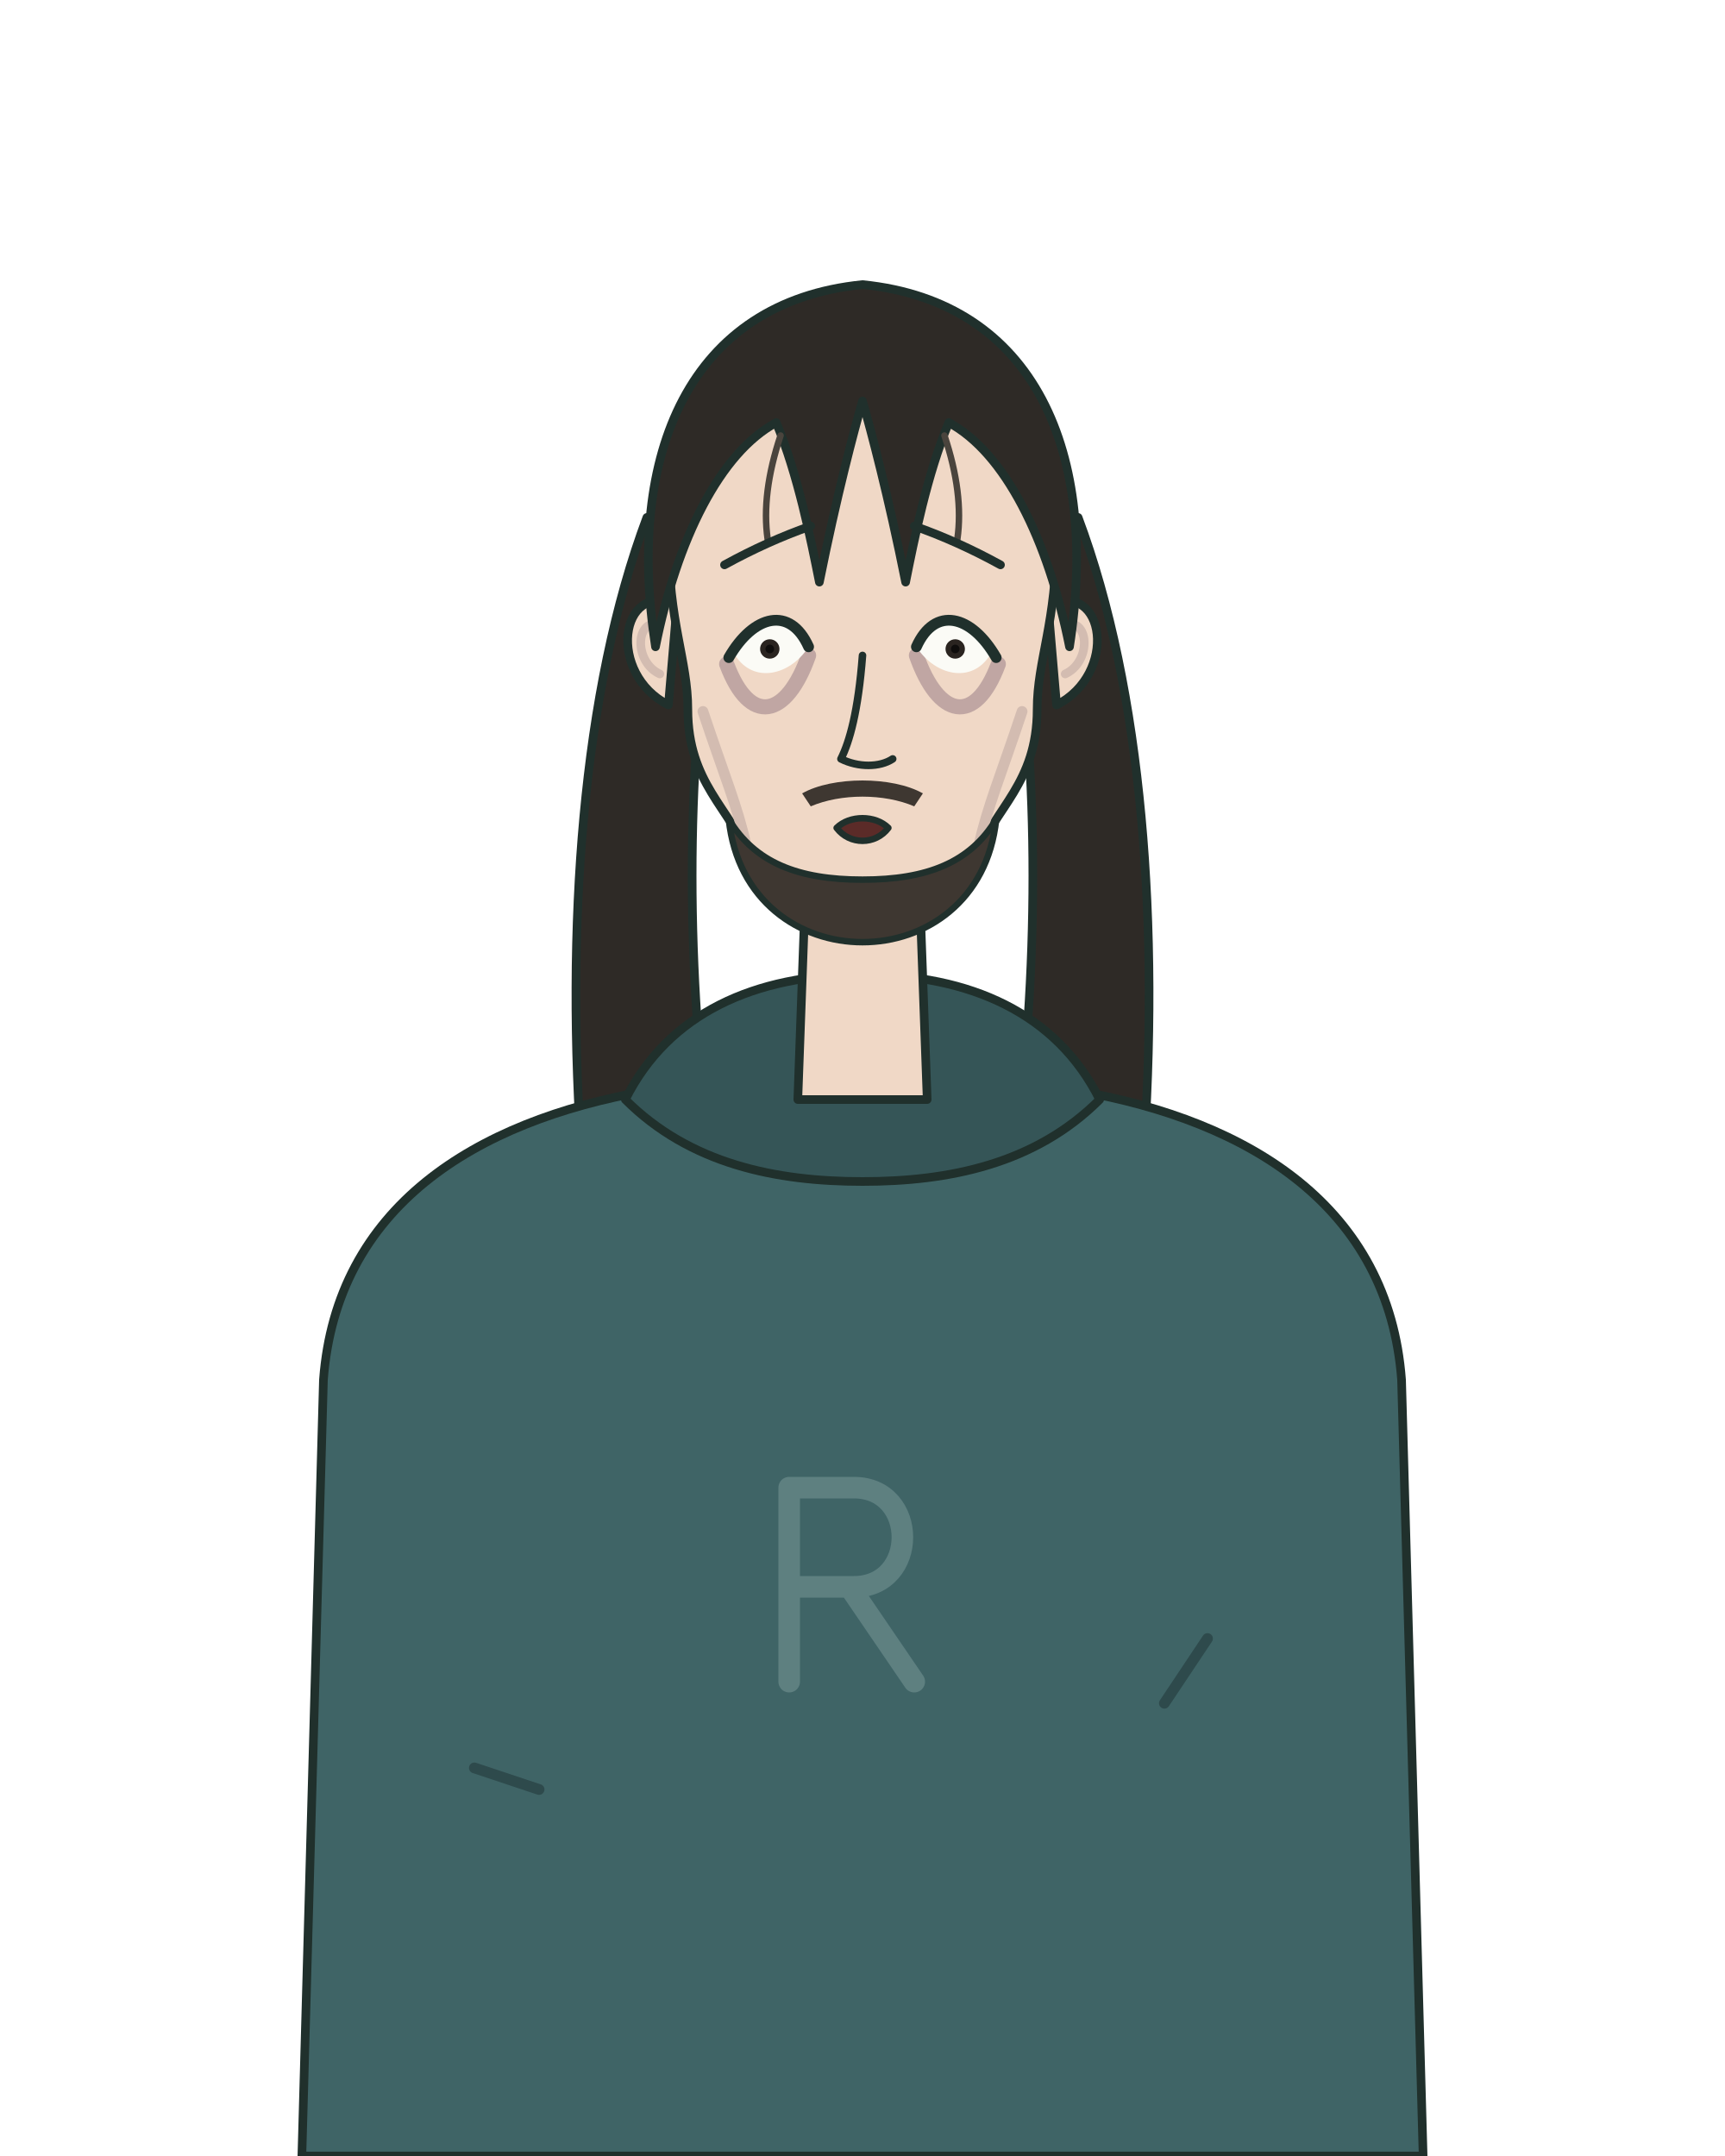
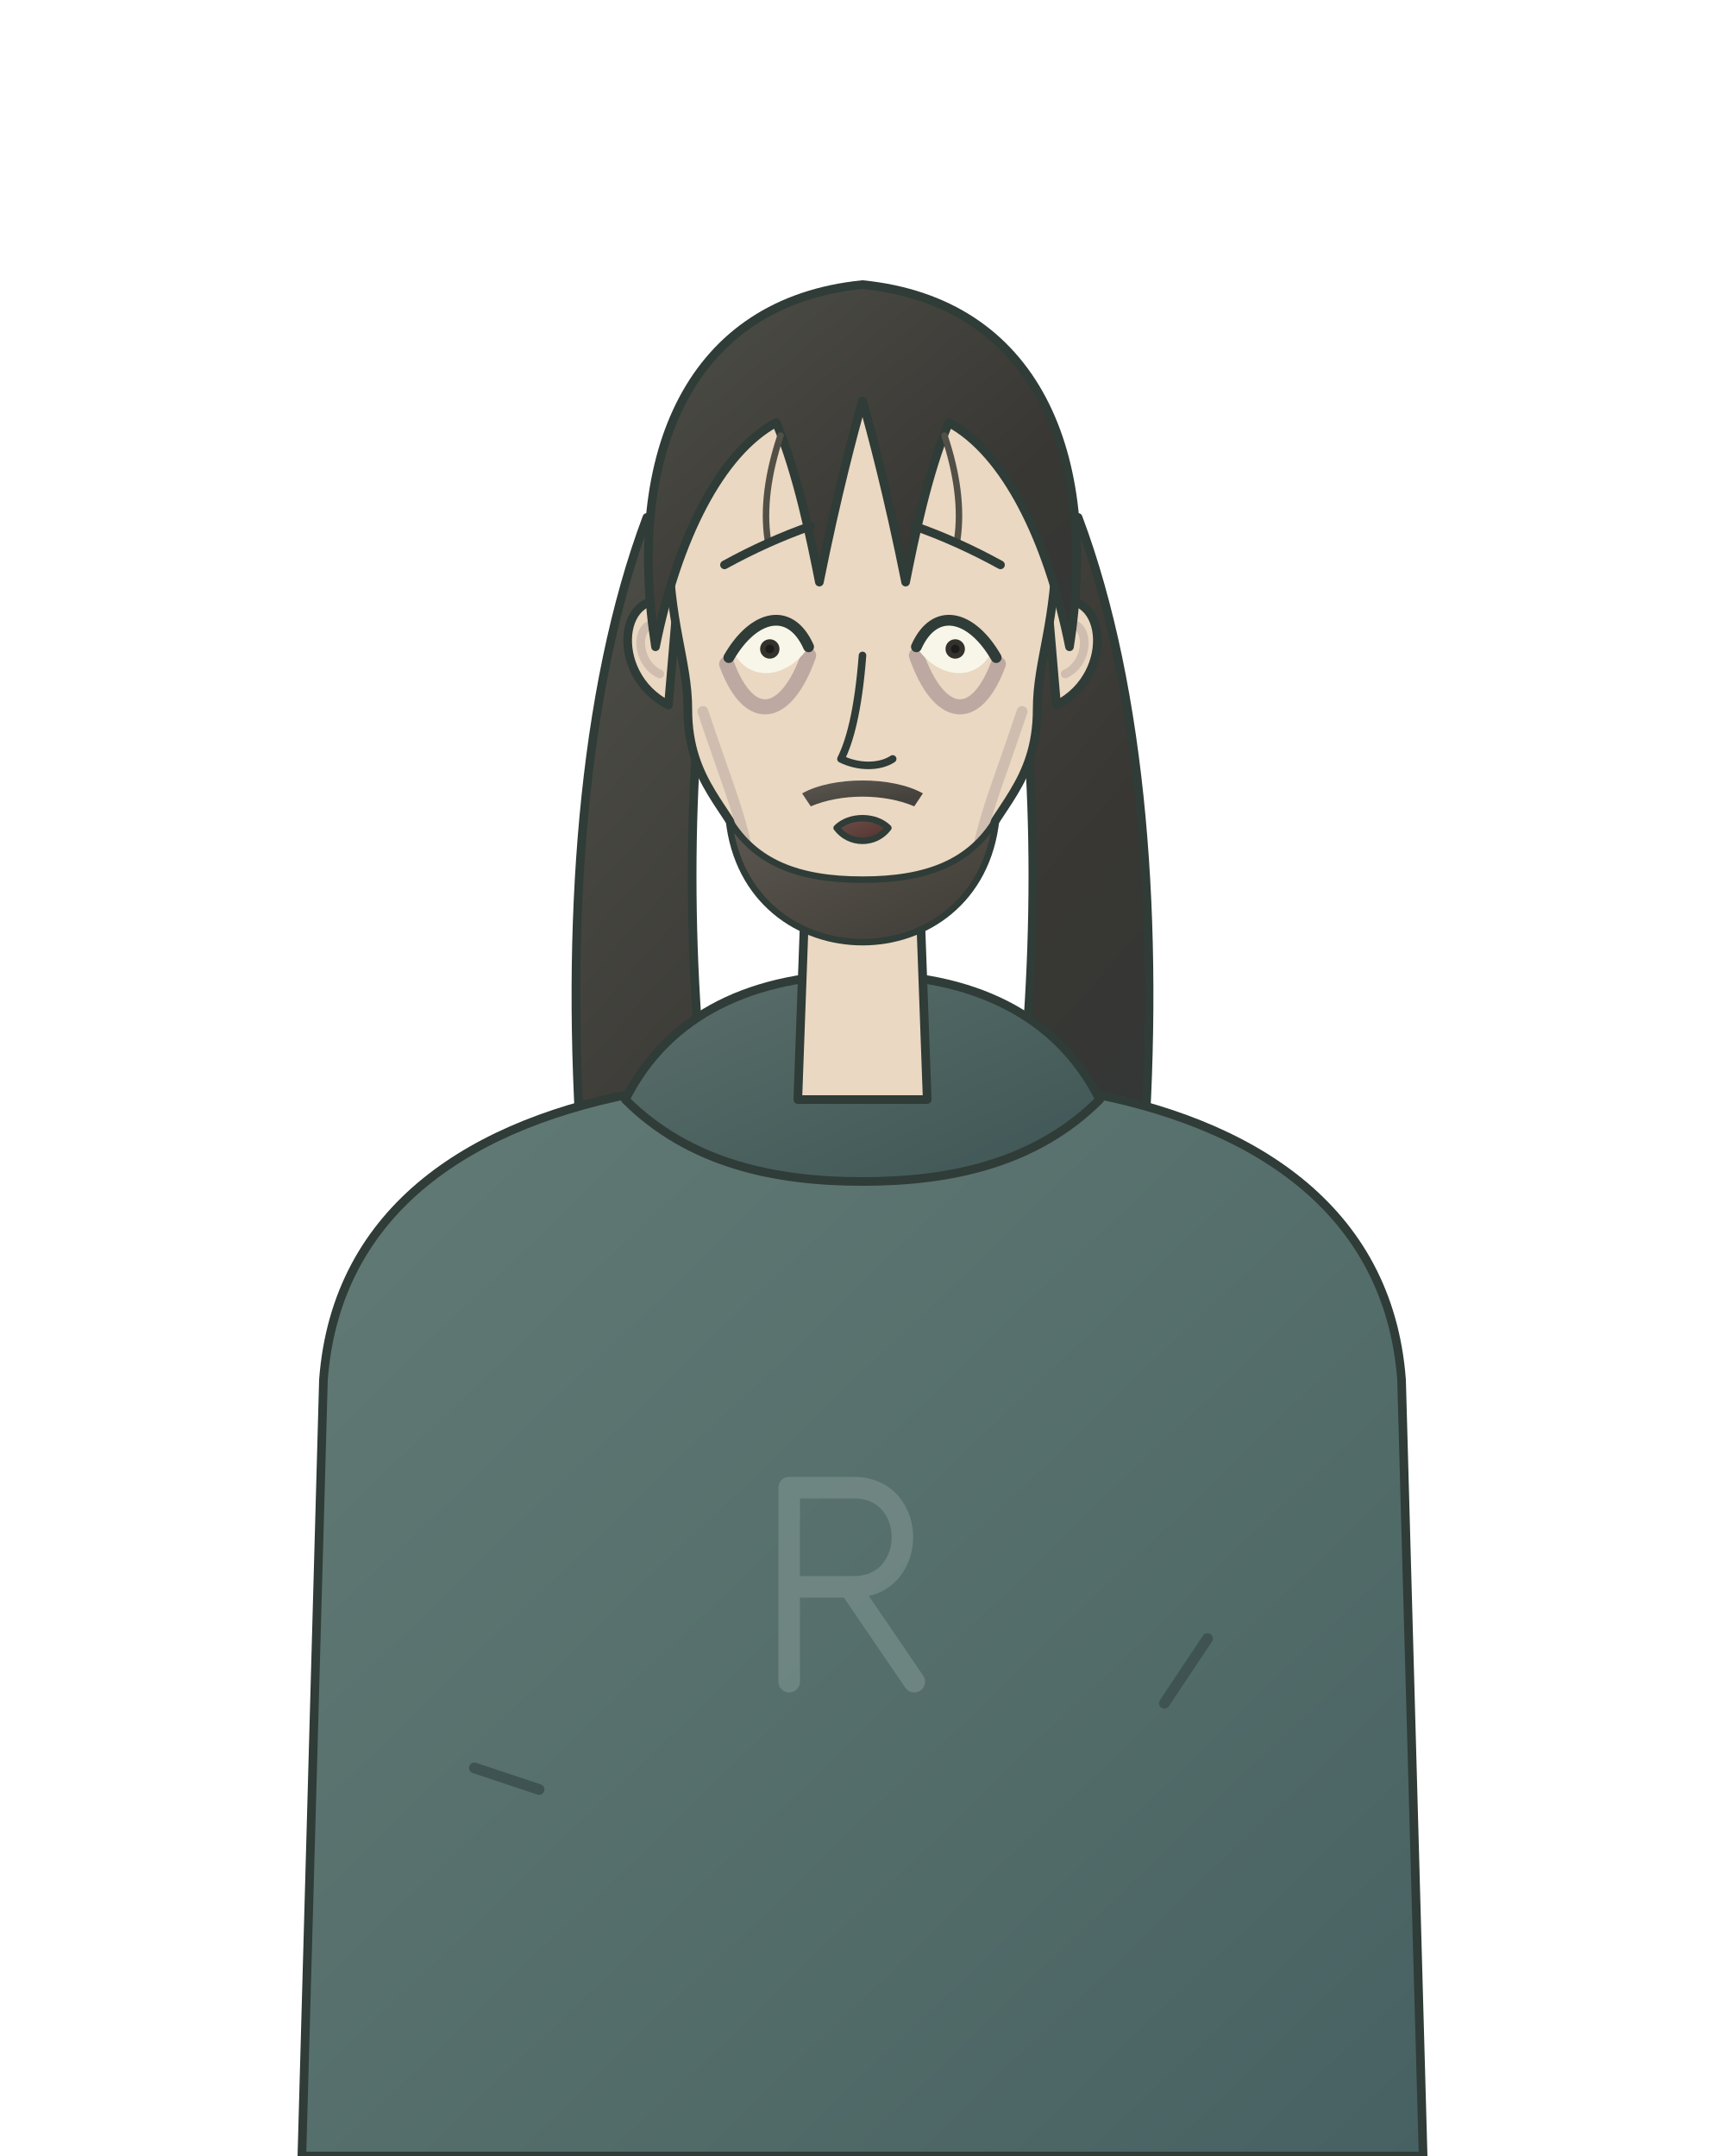
<svg xmlns="http://www.w3.org/2000/svg" viewBox="0 0 800 1000" width="800" height="1000">
+   <defs>
+     <linearGradient id="art-ink-0" x1="0" y1="0" x2="1" y2="1">
+       <stop offset="0" stop-color="#4e4e48" />
+       <stop offset="0.7" stop-color="#383733" />
+       <stop offset="1" stop-color="#343637" />
+     </linearGradient>
+     <linearGradient id="art-ink-1" x1="0" y1="0" x2="1" y2="1">
+       <stop offset="0" stop-color="#637b76" />
+       <stop offset="0.7" stop-color="#506a68" />
+       <stop offset="1" stop-color="#476062" />
+     </linearGradient>
+     <linearGradient id="art-ink-2" x1="0" y1="0" x2="1" y2="1">
+       <stop offset="0" stop-color="#5b6f6b" />
+       <stop offset="0.7" stop-color="#465d5b" />
+       <stop offset="1" stop-color="#3f5557" />
+     </linearGradient>
+     <linearGradient id="art-ink-3" x1="0" y1="0" x2="1" y2="1">
+       <stop offset="0" stop-color="#ead8c2" />
+       <stop offset="0.7" stop-color="#ead8c2" />
+       <stop offset="1" stop-color="#ead8c2" />
+     </linearGradient>
+     <linearGradient id="art-ink-4" x1="0" y1="0" x2="1" y2="1">
+       <stop offset="0" stop-color="#d2bfb0" />
+       <stop offset="0.7" stop-color="#d2bfb0" />
+       <stop offset="1" stop-color="#d2bfb0" />
+     </linearGradient>
+     <linearGradient id="art-ink-5" x1="0" y1="0" x2="1" y2="1">
+       <stop offset="0" stop-color="#5c5851" />
+       <stop offset="0.7" stop-color="#47433d" />
+       <stop offset="1" stop-color="#40403f" />
+     </linearGradient>
+     <linearGradient id="art-ink-6" x1="0" y1="0" x2="1" y2="1">
+       <stop offset="0" stop-color="#6c504a" />
+       <stop offset="0.7" stop-color="#5a3a36" />
+       <stop offset="1" stop-color="#503939" />
+     </linearGradient>
+   </defs>
  <g stroke-linejoin="round" stroke-linecap="round">
-     <path d="M 300 240 C 270 320 262 430 270 540 L 330 540 C 318 450 318 360 330 280 Z M 500 240 C 530 320 538 430 530 540 L 470 540 C 482 450 482 360 470 280 Z" fill="#2e2a26" stroke="#20302c" stroke-width="4" />
-     <path d="M 140 1000 L 150 640 C 156 560 220 520 300 506 L 400 492 L 500 506 C 580 520 644 560 650 640 L 660 1000 Z" fill="#3f6466" stroke="#20302c" stroke-width="4" />
-     <path d="M 290 510 C 310 470 350 452 400 452 C 450 452 490 470 510 510 C 480 540 440 548 400 548 C 360 548 320 540 290 510 Z" fill="#355557" stroke="#20302c" stroke-width="4" />
-     <path d="M 374 400 L 370 510 L 430 510 L 426 400 Z" fill="#f0d8c6" stroke="#20302c" stroke-width="4" />
-     <path d="M 374 406 C 384 444 416 444 426 406 L 426 400 L 374 400 Z" fill="#d3bcb1" />
-     <path d="M 366 780 L 366 690 L 396 690 C 426 690 426 736 396 736 L 366 736 M 394 736 L 424 780" fill="none" stroke="#6b8b8c" stroke-width="10" opacity="0.7" />
-     <path d="M 220 820 L 250 830 M 560 760 L 540 790" stroke="#2e4a4c" stroke-width="5" />
-     <path d="M 314 280.2 C 287 269.4 281.6 312.6 310 327 Z" fill="#f0d8c6" stroke="#20302c" stroke-width="4" />
-     <path d="M 306 289.2 C 294.2 287.4 294.2 307.2 306 312.6" fill="none" stroke="#d3bcb1" stroke-width="4" />
-     <path d="M 486 280.2 C 513 269.4 518.4 312.6 490 327 Z" fill="#f0d8c6" stroke="#20302c" stroke-width="4" />
-     <path d="M 494 289.2 C 505.8 287.4 505.8 307.2 494 312.6" fill="none" stroke="#d3bcb1" stroke-width="4" />
-     <path d="M 400 146 C 455.8 146 490 180.3 490 249 C 490 289 481 306.2 481 329 C 481 363.4 461.2 374.8 452.6 397.7 C 436.7 430 418 432 400 432 C 382 432 363.3 430 347.4 397.7 C 338.8 374.8 319 363.4 319 329 C 319 306.2 310 289 310 249 C 310 180.3 344.2 146 400 146 Z" fill="#f0d8c6" stroke="#20302c" stroke-width="4" />
-     <path d="M 326 330 C 336 360 342 374 346 392 M 474 330 C 464 360 458 374 454 392" fill="none" stroke="#d3bcb1" stroke-width="5" />
-     <path d="M 338 380 C 346 456 454 456 462 380 C 450 400 430 408 400 408 C 370 408 350 400 338 380 Z" fill="#3e3731" stroke="#20302c" stroke-width="3" />
-     <path d="M 372 368 C 386 360 414 360 428 368 L 424 374 C 410 368 390 368 376 374 Z" fill="#3e3731" />
-     <path d="M 304 300 C 290 210 320 140 400 132 C 480 140 510 210 496 300 C 486 250 466 210 440 196 C 430 220 424 250 420 270 C 412 230 404 200 400 186 C 396 200 388 230 380 270 C 376 250 370 220 360 196 C 334 210 314 250 304 300 Z" fill="#2e2a26" stroke="#20302c" stroke-width="4" />
-     <path d="M 362 202 C 356 220 354 236 356 250 M 438 202 C 444 220 446 236 444 250" fill="none" stroke="#4a443d" stroke-width="3" />
-     <path d="M 375 304 C 364.8 333 347.8 337 337 308" fill="none" stroke="#b49a9a" stroke-width="7" opacity="0.8" />
+     <path d="M 300 240 C 270 320 262 430 270 540 L 330 540 C 318 450 318 360 330 280 Z M 500 240 C 530 320 538 430 530 540 L 470 540 C 482 450 482 360 470 280 Z" fill="url(#art-ink-0)" stroke="#2f3c37" stroke-width="4" />
+     <path d="M 140 1000 L 150 640 C 156 560 220 520 300 506 L 400 492 L 500 506 C 580 520 644 560 650 640 L 660 1000 Z" fill="url(#art-ink-1)" stroke="#2f3c37" stroke-width="4" />
+     <path d="M 290 510 C 310 470 350 452 400 452 C 450 452 490 470 510 510 C 480 540 440 548 400 548 C 360 548 320 540 290 510 Z" fill="url(#art-ink-2)" stroke="#2f3c37" stroke-width="4" />
+     <path d="M 374 400 L 370 510 L 430 510 L 426 400 Z" fill="url(#art-ink-3)" stroke="#2f3c37" stroke-width="4" />
+     <path d="M 374 406 C 384 444 416 444 426 406 L 426 400 L 374 400 Z" fill="url(#art-ink-4)" />
+     <path d="M 366 780 L 366 690 L 396 690 C 426 690 426 736 396 736 L 366 736 M 394 736 L 424 780" fill="none" stroke="#788e8a" stroke-width="10" opacity="0.7" />
+     <path d="M 220 820 L 250 830 M 560 760 L 540 790" stroke="#3e5352" stroke-width="5" />
+     <path d="M 314 280.2 C 287 269.4 281.6 312.6 310 327 Z" fill="url(#art-ink-3)" stroke="#2f3c37" stroke-width="4" />
+     <path d="M 306 289.2 C 294.2 287.4 294.2 307.2 306 312.6" fill="none" stroke="#cfbdaf" stroke-width="4" />
+     <path d="M 486 280.2 C 513 269.4 518.4 312.6 490 327 Z" fill="url(#art-ink-3)" stroke="#2f3c37" stroke-width="4" />
+     <path d="M 494 289.2 C 505.8 287.4 505.8 307.2 494 312.6" fill="none" stroke="#cfbdaf" stroke-width="4" />
+     <path d="M 400 146 C 455.8 146 490 180.3 490 249 C 490 289 481 306.2 481 329 C 481 363.4 461.2 374.8 452.6 397.7 C 436.7 430 418 432 400 432 C 382 432 363.3 430 347.4 397.7 C 338.8 374.8 319 363.4 319 329 C 319 306.2 310 289 310 249 C 310 180.3 344.2 146 400 146 Z" fill="url(#art-ink-3)" stroke="#2f3c37" stroke-width="4" />
+     <path d="M 326 330 C 336 360 342 374 346 392 M 474 330 C 464 360 458 374 454 392" fill="none" stroke="#cfbdaf" stroke-width="5" />
+     <path d="M 338 380 C 346 456 454 456 462 380 C 450 400 430 408 400 408 C 370 408 350 400 338 380 Z" fill="url(#art-ink-5)" stroke="#2f3c37" stroke-width="3" />
+     <path d="M 372 368 C 386 360 414 360 428 368 L 424 374 C 410 368 390 368 376 374 Z" fill="url(#art-ink-5)" />
+     <path d="M 304 300 C 290 210 320 140 400 132 C 480 140 510 210 496 300 C 486 250 466 210 440 196 C 430 220 424 250 420 270 C 412 230 404 200 400 186 C 396 200 388 230 380 270 C 376 250 370 220 360 196 C 334 210 314 250 304 300 Z" fill="url(#art-ink-0)" stroke="#2f3c37" stroke-width="4" />
+     <path d="M 362 202 C 356 220 354 236 356 250 M 438 202 C 444 220 446 236 444 250" fill="none" stroke="#524f47" stroke-width="3" />
+     <path d="M 375 304 C 364.8 333 347.8 337 337 308" fill="none" stroke="#b19e99" stroke-width="7" opacity="0.8" />
    <clipPath id="e35830034450">
      <path d="M 375 300 C 366.5 281 349.5 285 341 304 C 349.5 317.3 366.5 313.3 375 300 Z" />
    </clipPath>
-     <path d="M 375 300 C 366.5 281 349.5 285 341 304 C 349.5 317.3 366.5 313.3 375 300 Z" fill="#fbfbf6" />
+     <path d="M 375 300 C 366.5 281 349.5 285 341 304 C 349.5 317.3 366.5 313.3 375 300 Z" fill="#f8f6e9" />
    <g clip-path="url(#e35830034450)">
-       <circle cx="357" cy="301" r="4.5" fill="#2a2420" />
-       <circle cx="357" cy="301" r="2" fill="#0f0d0c" />
+       <circle cx="357" cy="301" r="4.5" fill="#34322d" />
+       <circle cx="357" cy="301" r="2" fill="#1c1c1b" />
    </g>
-     <path d="M 375 300 C 366.5 281 349.5 285 338 305" fill="none" stroke="#20302c" stroke-width="5" stroke-linecap="round" />
-     <path d="M 425 304 C 435.2 333 452.2 337 463 308" fill="none" stroke="#b49a9a" stroke-width="7" opacity="0.8" />
+     <path d="M 375 300 C 366.5 281 349.5 285 338 305" fill="none" stroke="#2f3c37" stroke-width="5" stroke-linecap="round" />
+     <path d="M 425 304 C 435.2 333 452.2 337 463 308" fill="none" stroke="#b19e99" stroke-width="7" opacity="0.8" />
    <clipPath id="e44230034450">
      <path d="M 425 300 C 433.5 281 450.5 285 459 304 C 450.5 317.3 433.5 313.3 425 300 Z" />
    </clipPath>
-     <path d="M 425 300 C 433.5 281 450.5 285 459 304 C 450.5 317.3 433.5 313.3 425 300 Z" fill="#fbfbf6" />
+     <path d="M 425 300 C 433.5 281 450.5 285 459 304 C 450.5 317.3 433.5 313.3 425 300 Z" fill="#f8f6e9" />
    <g clip-path="url(#e44230034450)">
-       <circle cx="443" cy="301" r="4.5" fill="#2a2420" />
-       <circle cx="443" cy="301" r="2" fill="#0f0d0c" />
+       <circle cx="443" cy="301" r="4.5" fill="#34322d" />
+       <circle cx="443" cy="301" r="2" fill="#1c1c1b" />
    </g>
-     <path d="M 425 300 C 433.5 281 450.5 285 462 305" fill="none" stroke="#20302c" stroke-width="5" stroke-linecap="round" />
-     <path d="M 376 244 Q 356 251 336 262" fill="none" stroke="#20302c" stroke-width="4" stroke-linecap="round" />
-     <path d="M 424 244 Q 444 251 464 262" fill="none" stroke="#20302c" stroke-width="4" stroke-linecap="round" />
-     <path d="M 388 384 C 394 378 406 378 412 384 C 406 392 394 392 388 384 Z" fill="#5b2b28" stroke="#20302c" stroke-width="3" />
-     <path d="M 400 304 C 398 330 394 344 390 352 C 398 356 408 356 414 352" fill="none" stroke="#20302c" stroke-width="3.5" />
+     <path d="M 425 300 C 433.5 281 450.5 285 462 305" fill="none" stroke="#2f3c37" stroke-width="5" stroke-linecap="round" />
+     <path d="M 376 244 Q 356 251 336 262" fill="none" stroke="#2f3c37" stroke-width="4" stroke-linecap="round" />
+     <path d="M 424 244 Q 444 251 464 262" fill="none" stroke="#2f3c37" stroke-width="4" stroke-linecap="round" />
+     <path d="M 388 384 C 394 378 406 378 412 384 C 406 392 394 392 388 384 Z" fill="url(#art-ink-6)" stroke="#2f3c37" stroke-width="3" />
+     <path d="M 400 304 C 398 330 394 344 390 352 C 398 356 408 356 414 352" fill="none" stroke="#2f3c37" stroke-width="3.5" />
  </g>
</svg>
